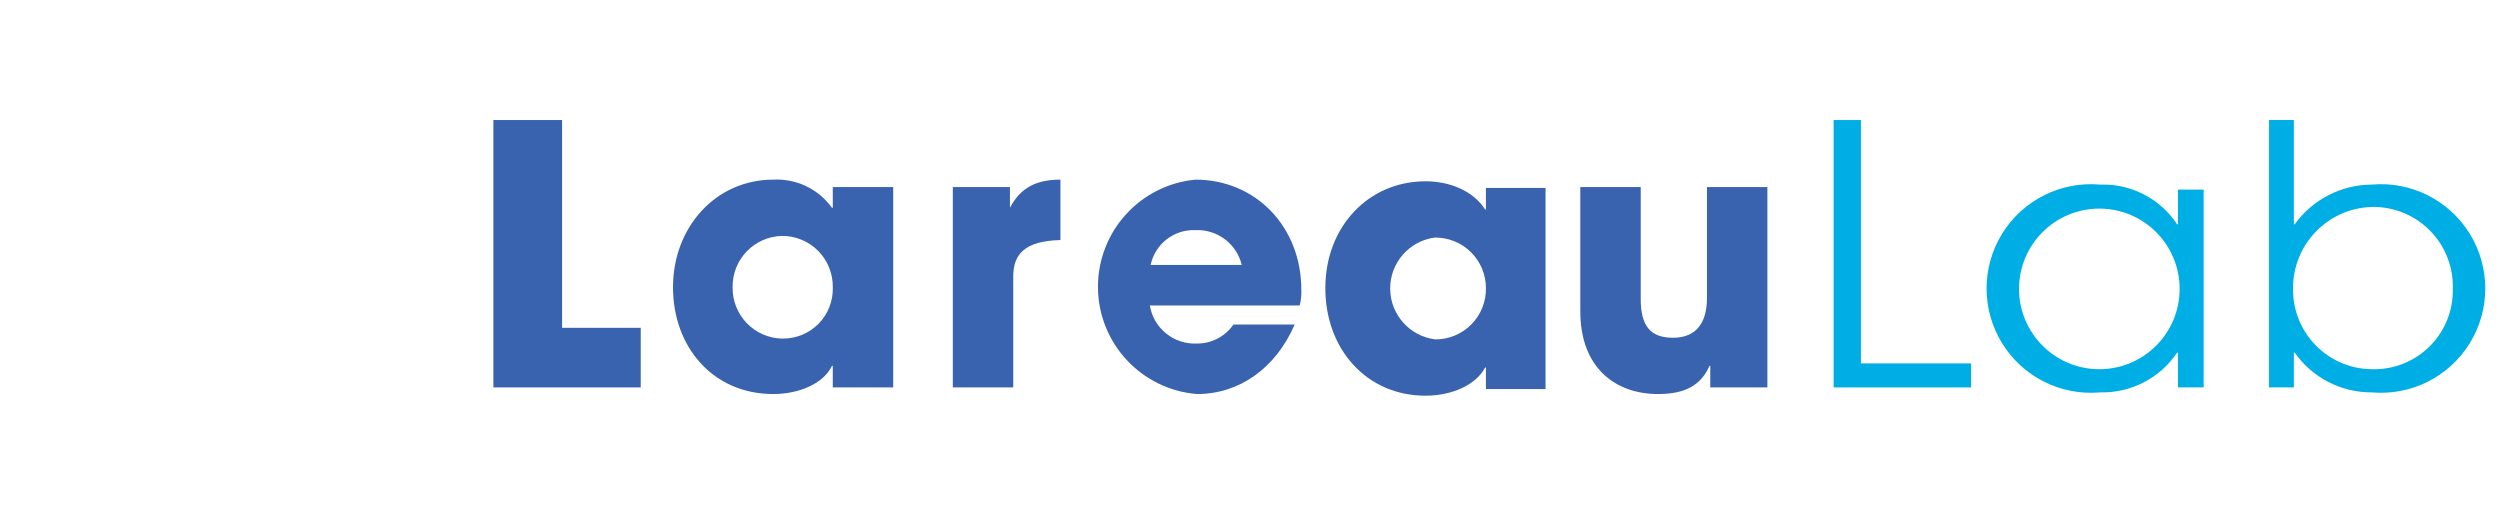
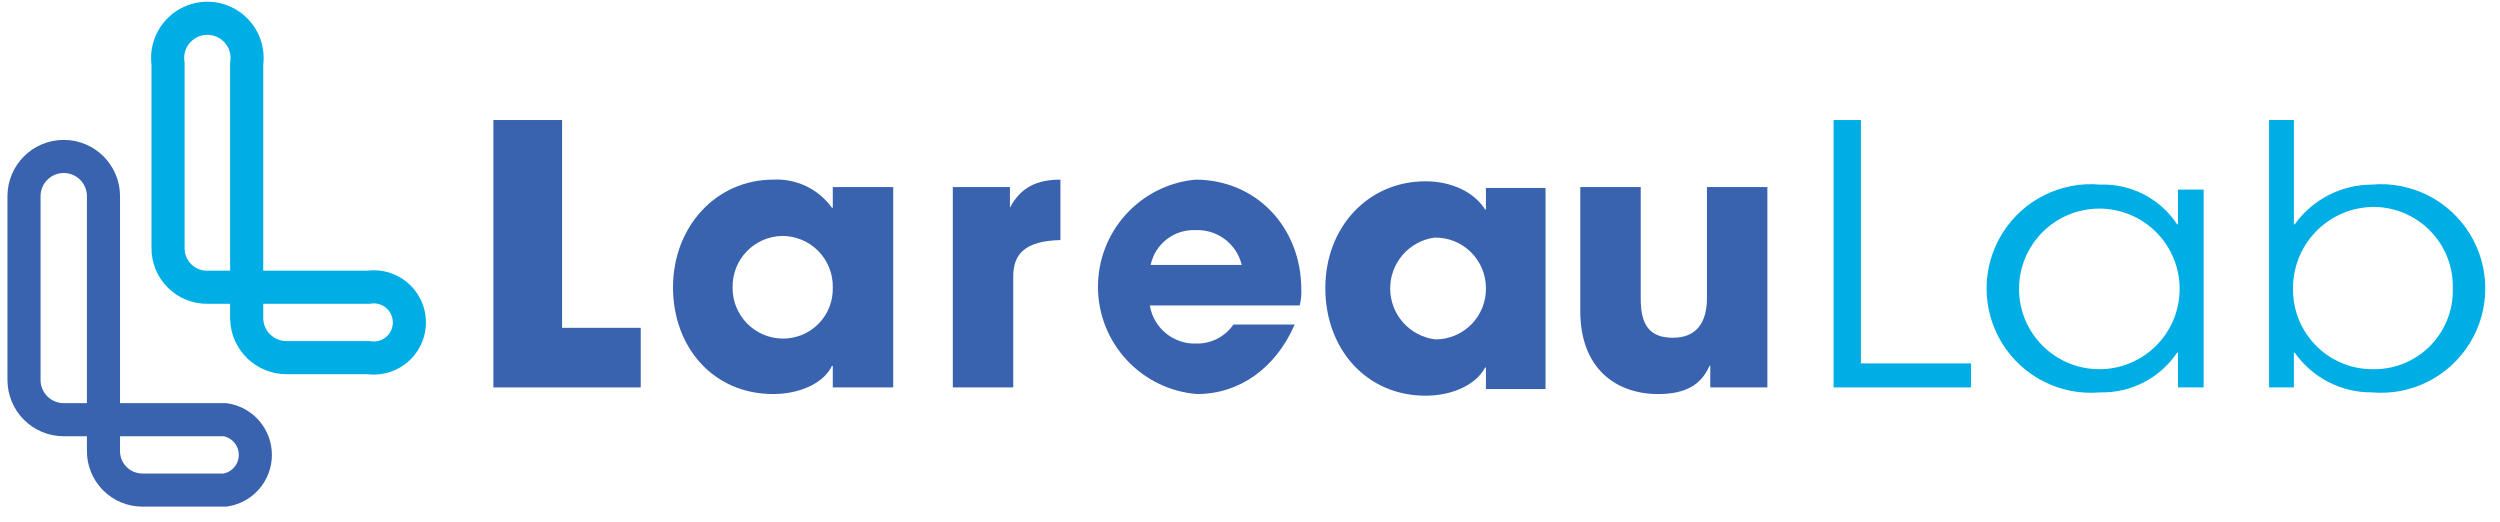
<svg xmlns="http://www.w3.org/2000/svg" id="Layer_1" data-name="Layer 1" viewBox="-1 -1 302 63">
  <defs>
-     <style>
-       .cls-1 {
-         fill: #3963af;
-       }
- 
-       .cls-2 {
-         fill: #00aee6;
-       }
- 
-       .cls-3 {
-         stroke: #00aee6;
-         fill: none;
-         stroke-miterlimit: 5;
-         stroke-width: 4px;
-         stroke-dasharray: 500;
-         stroke-dashoffset: 500;
-         animation: dash 5s linear forwards;
-       }
-       .cls-4 {
-         stroke: #3963af;
-         stroke-width: 4px;
-         fill: none;
-         stroke-miterlimit: 5;
-         stroke-width: 4px;
-         stroke-dasharray: 500;
-         stroke-dashoffset: 500;
-         animation: dash 5s linear forwards;
-       }
-             @keyframes dash {
-   to {
-     stroke-dashoffset: 0;
-   }
-   }
-     </style>
+     
  </defs>
-   <polygon class="cls-1" points="58.6 45.8 58.6 13.5 66.9 13.5 66.9 38.6 76.4 38.6 76.4 45.8 58.6 45.8" />
-   <path class="cls-1" d="M104.5,48.8V46.2h-.1c-1,2.1-3.9,3.4-7.1,3.4-7.2,0-12.1-5.6-12.1-12.9s5.2-13,12.1-13a8.2,8.2,0,0,1,7.1,3.4h.1V24.6h7.3V48.8Zm0-12.1a6.1,6.1,0,0,0-6.1-6.2,6.1,6.1,0,0,0-6,6.2,6.1,6.1,0,0,0,6,6.2,6,6,0,0,0,6.1-6.2" transform="translate(-4.9 -3)" />
-   <path class="cls-1" d="M119,48.8V24.6h6.9v2.5h0c1.3-2.5,3.3-3.4,6.1-3.4V31c-4.3.1-5.7,1.7-5.7,4.4V48.8Z" transform="translate(-4.9 -3)" />
-   <path class="cls-1" d="M142.8,38.9a5.5,5.5,0,0,0,5.7,4.6,5.3,5.3,0,0,0,4.4-2.3h7.4c-2.3,5.3-6.7,8.4-11.8,8.4a13,13,0,0,1-.2-25.9c7.3,0,12.8,5.7,12.8,13.3a6.2,6.2,0,0,1-.2,1.9ZM153.9,34a5.5,5.5,0,0,0-5.6-4.2,5.3,5.3,0,0,0-5.4,4.2Z" transform="translate(-4.9 -3)" />
-   <path class="cls-1" d="M210.5,48.8V46.2h-.1c-1,2.3-2.9,3.4-6.2,3.4-5.1,0-9.4-3.1-9.4-10v-15h7.3V38.1c0,3.2,1.1,4.7,3.9,4.7s4.1-1.8,4.1-4.8V24.6h7.3V48.8Z" transform="translate(-4.9 -3)" />
-   <polygon class="cls-2" points="220.5 45.8 220.5 13.5 223.8 13.5 223.8 42.9 237.1 42.9 237.1 45.8 220.5 45.8" />
-   <path class="cls-2" d="M267,48.8V44.6h-.1a10.9,10.9,0,0,1-9.3,4.8,12.6,12.6,0,1,1,0-25.1,10.7,10.7,0,0,1,9.3,4.8h.1V24.9h3.1V48.8Zm.2-11.9a9.7,9.7,0,1,0-19.4,0,9.7,9.7,0,1,0,19.4,0" transform="translate(-4.9 -3)" />
-   <path class="cls-2" d="M278,48.8V16.5h3V29.1h.1a11.5,11.5,0,0,1,9.3-4.8,12.6,12.6,0,1,1,0,25.1,11.3,11.3,0,0,1-9.3-4.8H281v4.2ZM290.4,27a9.8,9.8,0,0,0-9.5,9.9,9.6,9.6,0,0,0,9.5,9.7,9.5,9.5,0,0,0,9.8-9.7,9.6,9.6,0,0,0-9.8-9.9" transform="translate(-4.9 -3)" />
-   <path class="cls-3" d="M38.5,45.2a4.8,4.8,0,0,1-4.8-4.7V9.7a4.8,4.8,0,1,0-9.5,0V31.9A4.7,4.7,0,0,0,29,36.7H48.4a4.3,4.3,0,1,1,0,8.5Z" transform="translate(-4.9 -3)" />
-   <path class="cls-4" d="M21.1,61.2a4.7,4.7,0,0,1-4.7-4.8V25.7a4.8,4.8,0,1,0-9.6,0V47.9a4.8,4.8,0,0,0,4.8,4.8H31.1a4.3,4.3,0,0,1,0,8.5Z" transform="translate(-4.9 -3)" />
-   <path class="cls-1" d="M183.4,49V46.4h-.1c-1.1,2.1-4,3.4-7.2,3.4-7.1,0-12.1-5.6-12.1-13s5.2-12.9,12.1-12.9c3,0,5.8,1.2,7.2,3.4h.1V24.7h7.2V49Zm0-12.2a6.1,6.1,0,0,0-6.2-6.1,6.2,6.2,0,0,0,.1,12.3,6.1,6.1,0,0,0,6.1-6.2" transform="translate(-4.9 -3)" />
+   <polygon fill="#3963af" points="58.6 45.8 58.6 13.5 66.9 13.5 66.9 38.6 76.4 38.6 76.4 45.8 58.6 45.8" />
+   <path fill="#3963af" d="M104.5,48.8V46.2h-.1c-1,2.1-3.9,3.4-7.1,3.4-7.2,0-12.1-5.6-12.1-12.9s5.2-13,12.1-13a8.2,8.2,0,0,1,7.1,3.4h.1V24.6h7.3V48.8Zm0-12.1a6.1,6.1,0,0,0-6.1-6.2,6.1,6.1,0,0,0-6,6.2,6.1,6.1,0,0,0,6,6.2,6,6,0,0,0,6.1-6.2" transform="translate(-4.9 -3)" />
+   <path fill="#3963af" d="M119,48.8V24.6h6.9v2.5h0c1.3-2.5,3.3-3.4,6.1-3.4V31c-4.3.1-5.7,1.7-5.7,4.4V48.8Z" transform="translate(-4.9 -3)" />
+   <path fill="#3963af" d="M142.8,38.9a5.5,5.5,0,0,0,5.7,4.6,5.3,5.3,0,0,0,4.4-2.3h7.4c-2.3,5.3-6.7,8.4-11.8,8.4a13,13,0,0,1-.2-25.9c7.3,0,12.8,5.7,12.8,13.3a6.2,6.2,0,0,1-.2,1.9ZM153.9,34a5.5,5.5,0,0,0-5.6-4.2,5.3,5.3,0,0,0-5.4,4.2Z" transform="translate(-4.9 -3)" />
+   <path fill="#3963af" d="M210.5,48.8V46.2h-.1c-1,2.3-2.9,3.4-6.2,3.4-5.1,0-9.4-3.1-9.4-10v-15h7.3V38.1c0,3.2,1.1,4.7,3.9,4.7s4.1-1.8,4.1-4.8V24.6h7.3V48.8Z" transform="translate(-4.9 -3)" />
+   <polygon fill="#00aee6" points="220.5 45.8 220.5 13.5 223.8 13.5 223.8 42.9 237.1 42.9 237.1 45.8 220.5 45.8" />
+   <path fill="#00aee6" d="M267,48.8V44.6h-.1a10.9,10.9,0,0,1-9.3,4.8,12.6,12.6,0,1,1,0-25.1,10.7,10.7,0,0,1,9.3,4.8h.1V24.9h3.1V48.8Zm.2-11.9a9.7,9.7,0,1,0-19.4,0,9.7,9.7,0,1,0,19.4,0" transform="translate(-4.9 -3)" />
+   <path fill="#00aee6" d="M278,48.8V16.5h3V29.1h.1a11.5,11.5,0,0,1,9.3-4.8,12.6,12.6,0,1,1,0,25.1,11.3,11.3,0,0,1-9.3-4.8H281v4.2ZM290.4,27a9.8,9.8,0,0,0-9.5,9.9,9.6,9.6,0,0,0,9.5,9.7,9.5,9.5,0,0,0,9.8-9.7,9.6,9.6,0,0,0-9.8-9.9" transform="translate(-4.9 -3)" />
+   <path fill="none" stroke="#00aee6" stroke-width="4" stroke-miterlimit="5" d="M38.5,45.2a4.8,4.8,0,0,1-4.8-4.7V9.7a4.8,4.8,0,1,0-9.5,0V31.9A4.7,4.7,0,0,0,29,36.7H48.4a4.3,4.3,0,1,1,0,8.5Z" transform="translate(-4.9 -3)" />
+   <path fill="none" stroke="#3963af" stroke-width="4" stroke-miterlimit="5" d="M21.1,61.2a4.7,4.7,0,0,1-4.7-4.8V25.7a4.8,4.8,0,1,0-9.6,0V47.9a4.8,4.8,0,0,0,4.8,4.8H31.1a4.3,4.3,0,0,1,0,8.5Z" transform="translate(-4.9 -3)" />
+   <path fill="#3963af" d="M183.4,49V46.4h-.1c-1.1,2.1-4,3.4-7.2,3.4-7.1,0-12.1-5.6-12.1-13s5.2-12.9,12.1-12.9c3,0,5.8,1.2,7.2,3.4h.1V24.7h7.2V49Zm0-12.2a6.1,6.1,0,0,0-6.2-6.1,6.2,6.2,0,0,0,.1,12.3,6.1,6.1,0,0,0,6.1-6.2" transform="translate(-4.9 -3)" />
</svg>
